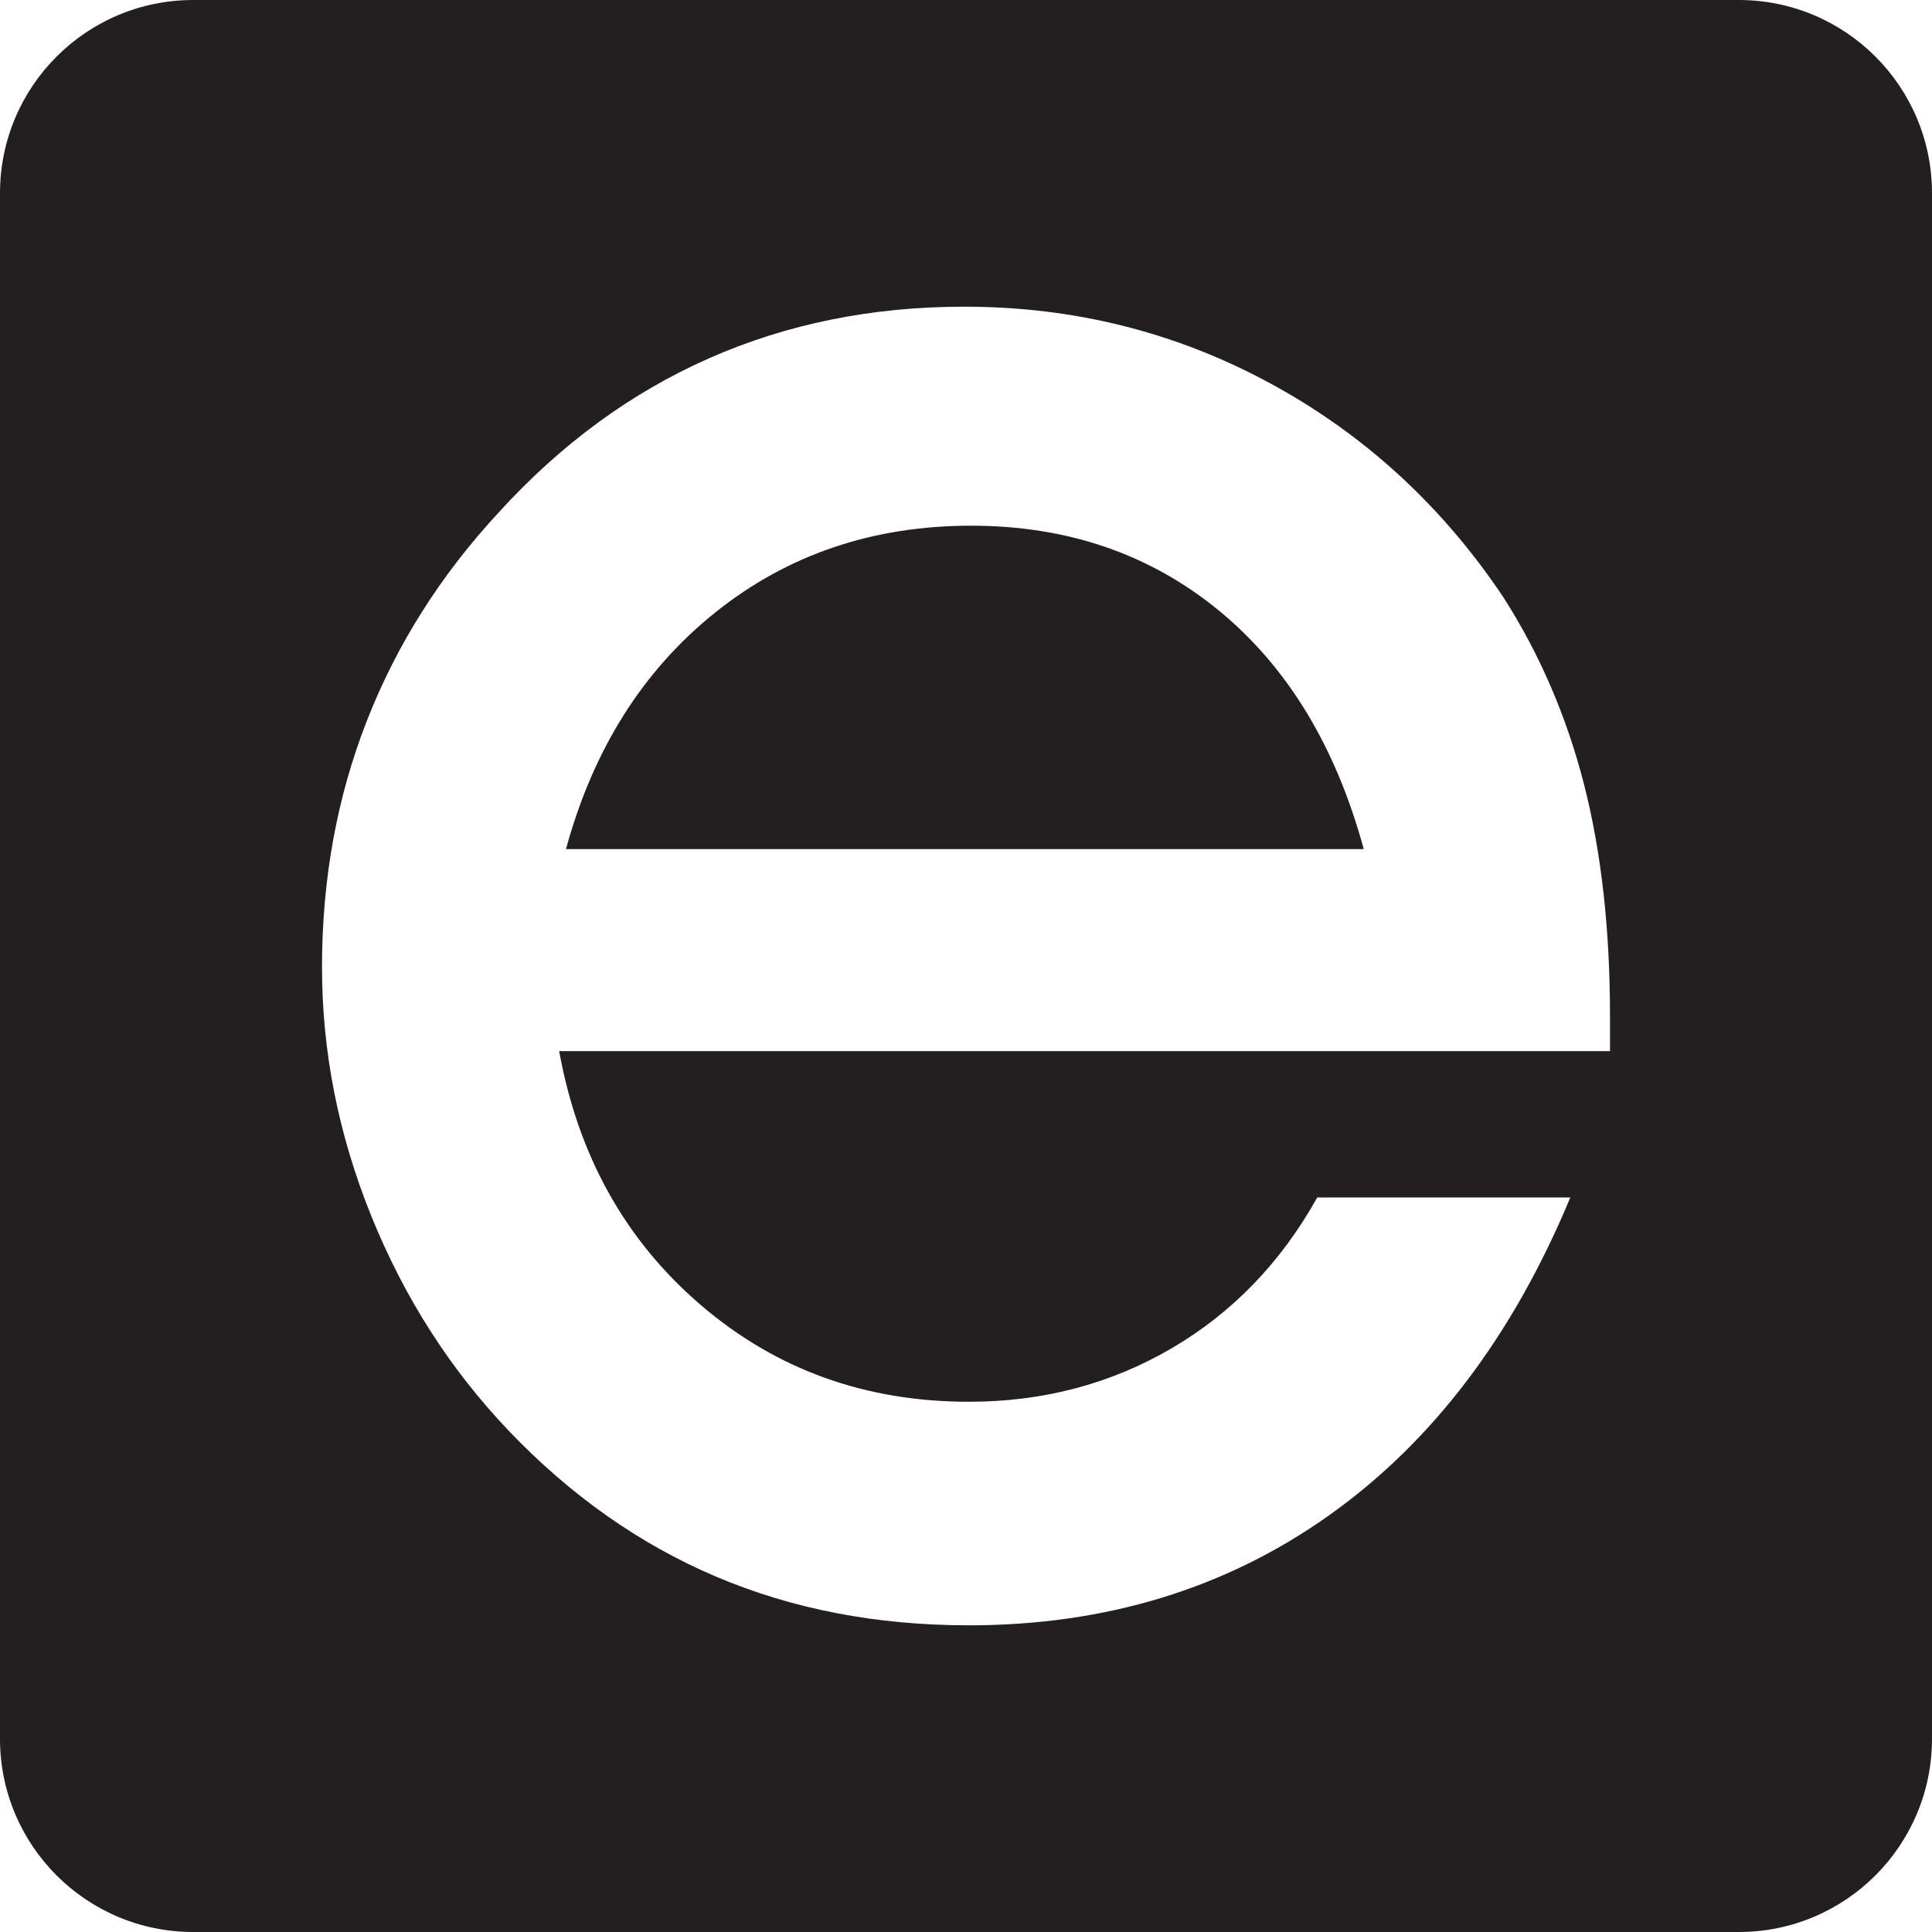
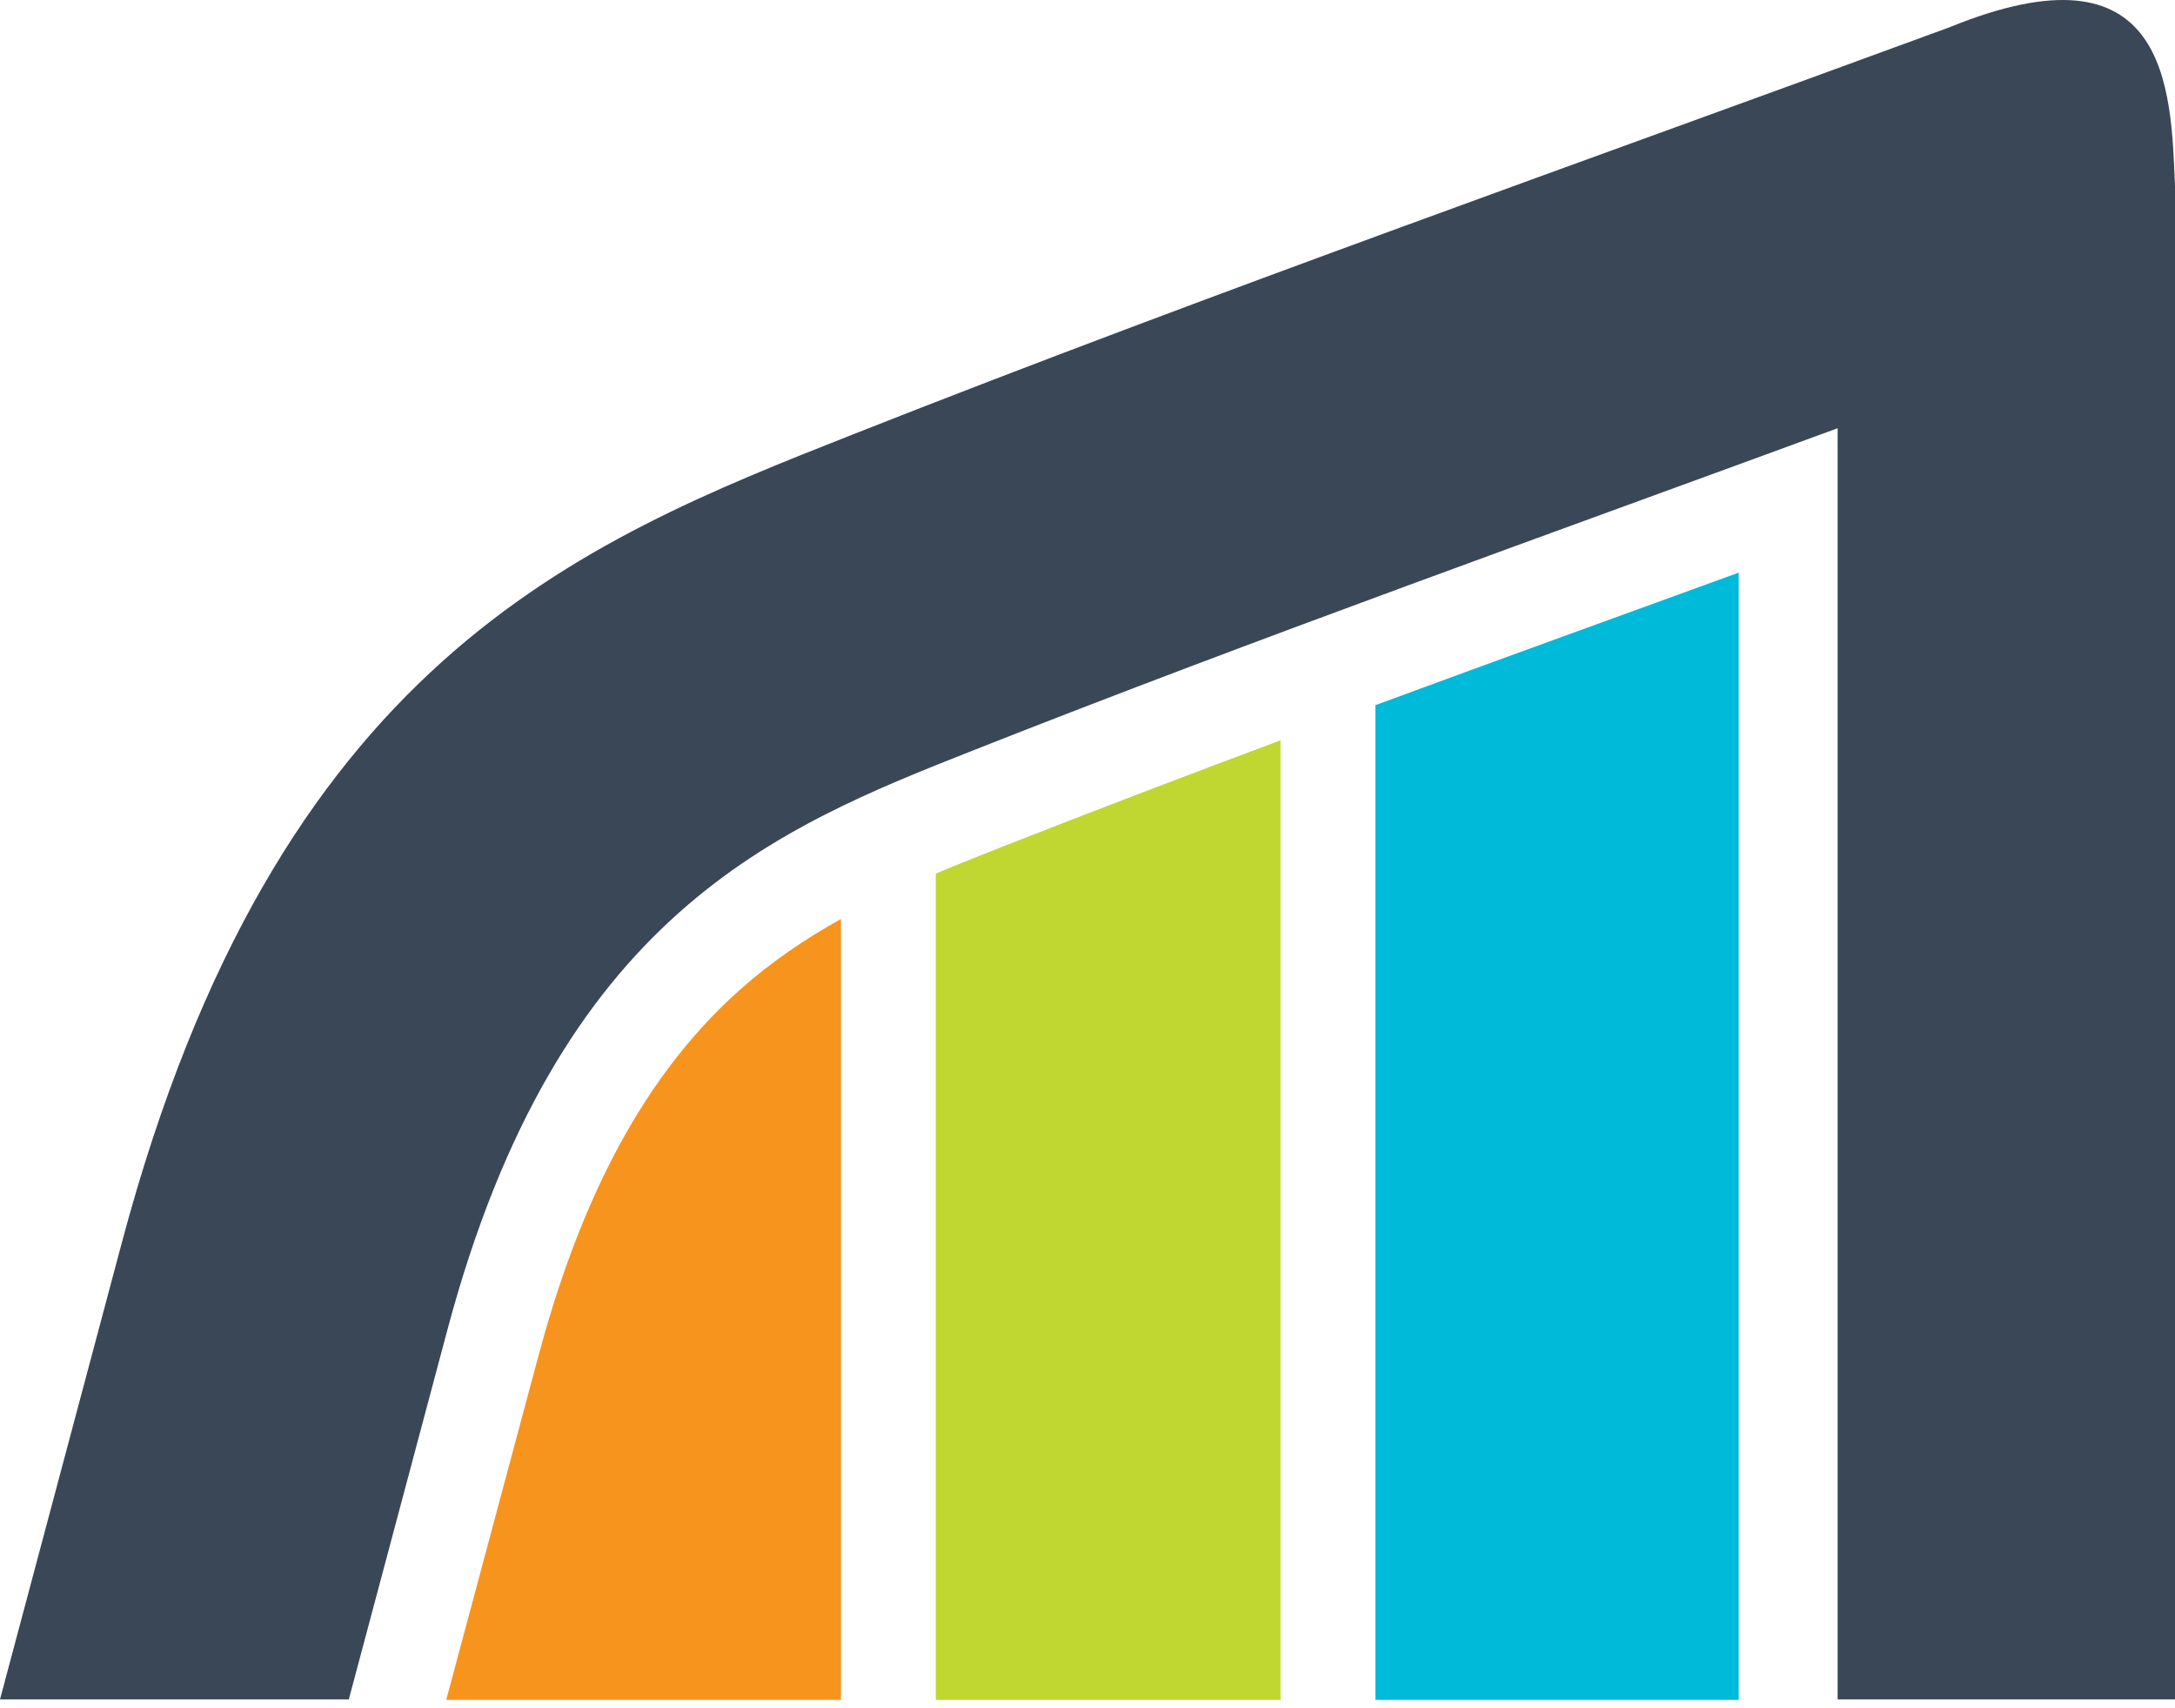
- <svg xmlns="http://www.w3.org/2000/svg" version="1.1" id="Layer_1" x="0px" y="0px" width="240px" height="240px" viewBox="0 0 240 240" enable-background="new 0 0 240 240" xml:space="preserve">
-   <g>
-     <path fill="#231F20" d="M151.366,75.806c-8.558-6.999-18.8-10.502-30.731-10.502c-12.219,0-22.816,3.595-31.789,10.784   c-8.976,7.189-15.154,16.987-18.538,29.392h99.102C165.93,92.701,159.915,82.809,151.366,75.806z" />
-     <path fill="#231F20" d="M216,0H24C10.745,0,0,10.745,0,24v192c0,13.254,10.745,24,24,24h192c13.255,0,24-10.746,24-24V24   C240,10.745,229.255,0,216,0z M200,130.574H69.463c2.348,12.969,8.197,23.471,17.55,31.506c9.35,8.035,20.461,12.052,33.339,12.052   c9.207,0,17.593-2.206,25.164-6.625c7.563-4.419,13.604-10.664,18.114-18.749h31.437c-7.146,17.198-17.127,30.358-29.955,39.473   c-12.828,9.113-27.75,13.672-44.758,13.672c-11.467,0-21.945-2.021-31.436-6.061c-9.494-4.037-18.093-10.101-25.797-18.186   c-7.239-7.611-12.898-16.473-16.987-26.572C42.044,140.982,40,130.664,40,120.141c0-10.9,1.854-21.096,5.568-30.59   c3.711-9.491,9.184-18.136,16.423-25.938c7.704-8.458,16.397-14.823,26.079-19.101c9.678-4.275,20.25-6.415,31.718-6.415   c13.625,0,26.291,3.172,37.991,9.516c11.701,6.344,21.357,15.204,28.97,26.573c4.512,7.048,7.845,14.781,10.009,23.189   c2.157,8.412,3.242,18.023,3.242,28.829V130.574z" />
-   </g>
+ <svg xmlns="http://www.w3.org/2000/svg" viewBox="0 0 256 201" preserveAspectRatio="xMidYMid">
+   <path d="M256 21.928c-.461-11.598-.789-29.24-26.603-18.695-43.069 15.827-86.386 31.07-129.067 47.915-32.34 12.77-67.76 26.762-85.994 95.116C9.56 164.174 4.78 182.088 0 200h41.055c3.863-14.486 7.73-28.97 11.595-43.455 13.055-48.95 38.696-59.075 62.105-68.318 33.594-13.257 67.636-25.371 101.537-37.83V200H256V21.928z" fill="#3A4757" />
+   <path d="M98.982 108.154c-4.176 2.322-8.17 5.014-11.916 8.349-12.62 11.23-19.462 27.265-23.75 43.276l-10.795 40.279h46.461v-91.904z" fill="#F7941E" />
+   <path d="M150.721 87.13a1986.965 1986.965 0 0 0-32.137 12.28c-2.854 1.122-5.673 2.235-8.439 3.403v97.245h40.576V87.129z" fill="#BFD730" />
+   <path d="M204.652 200.058V67.39c-14.262 5.184-28.532 10.347-42.769 15.599v117.068h42.769z" fill="#00BAD9" />
</svg>
